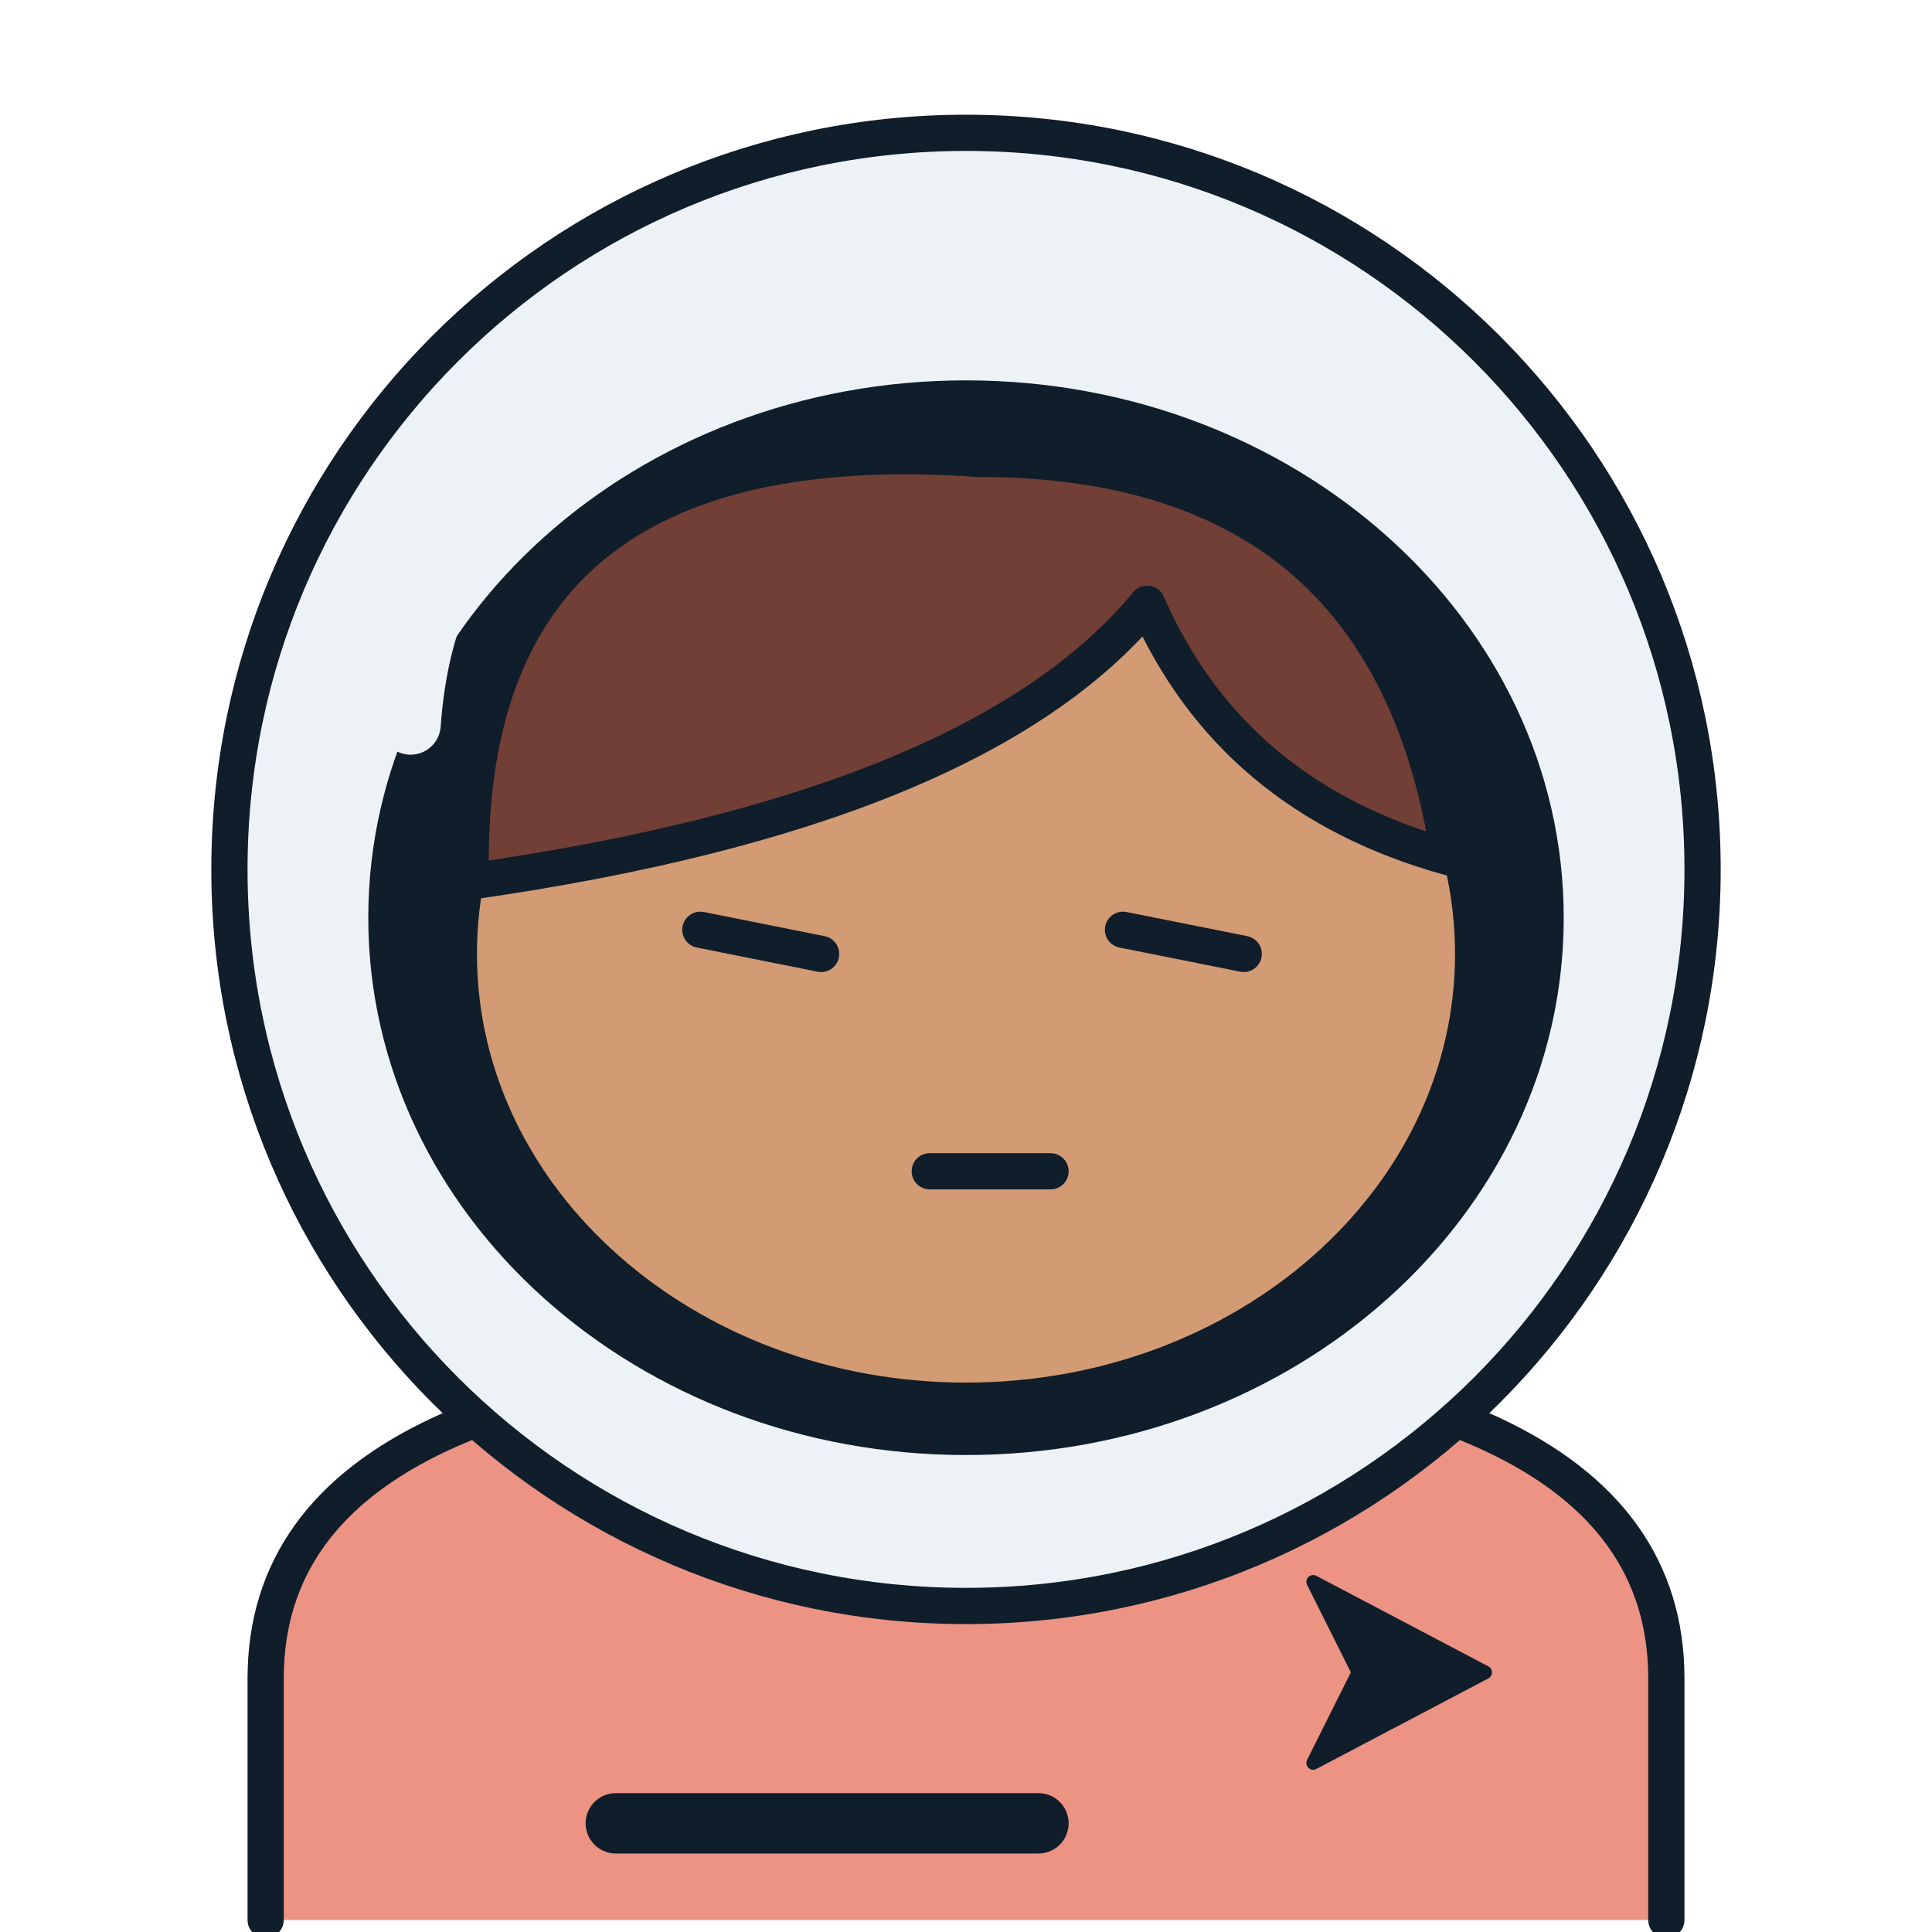
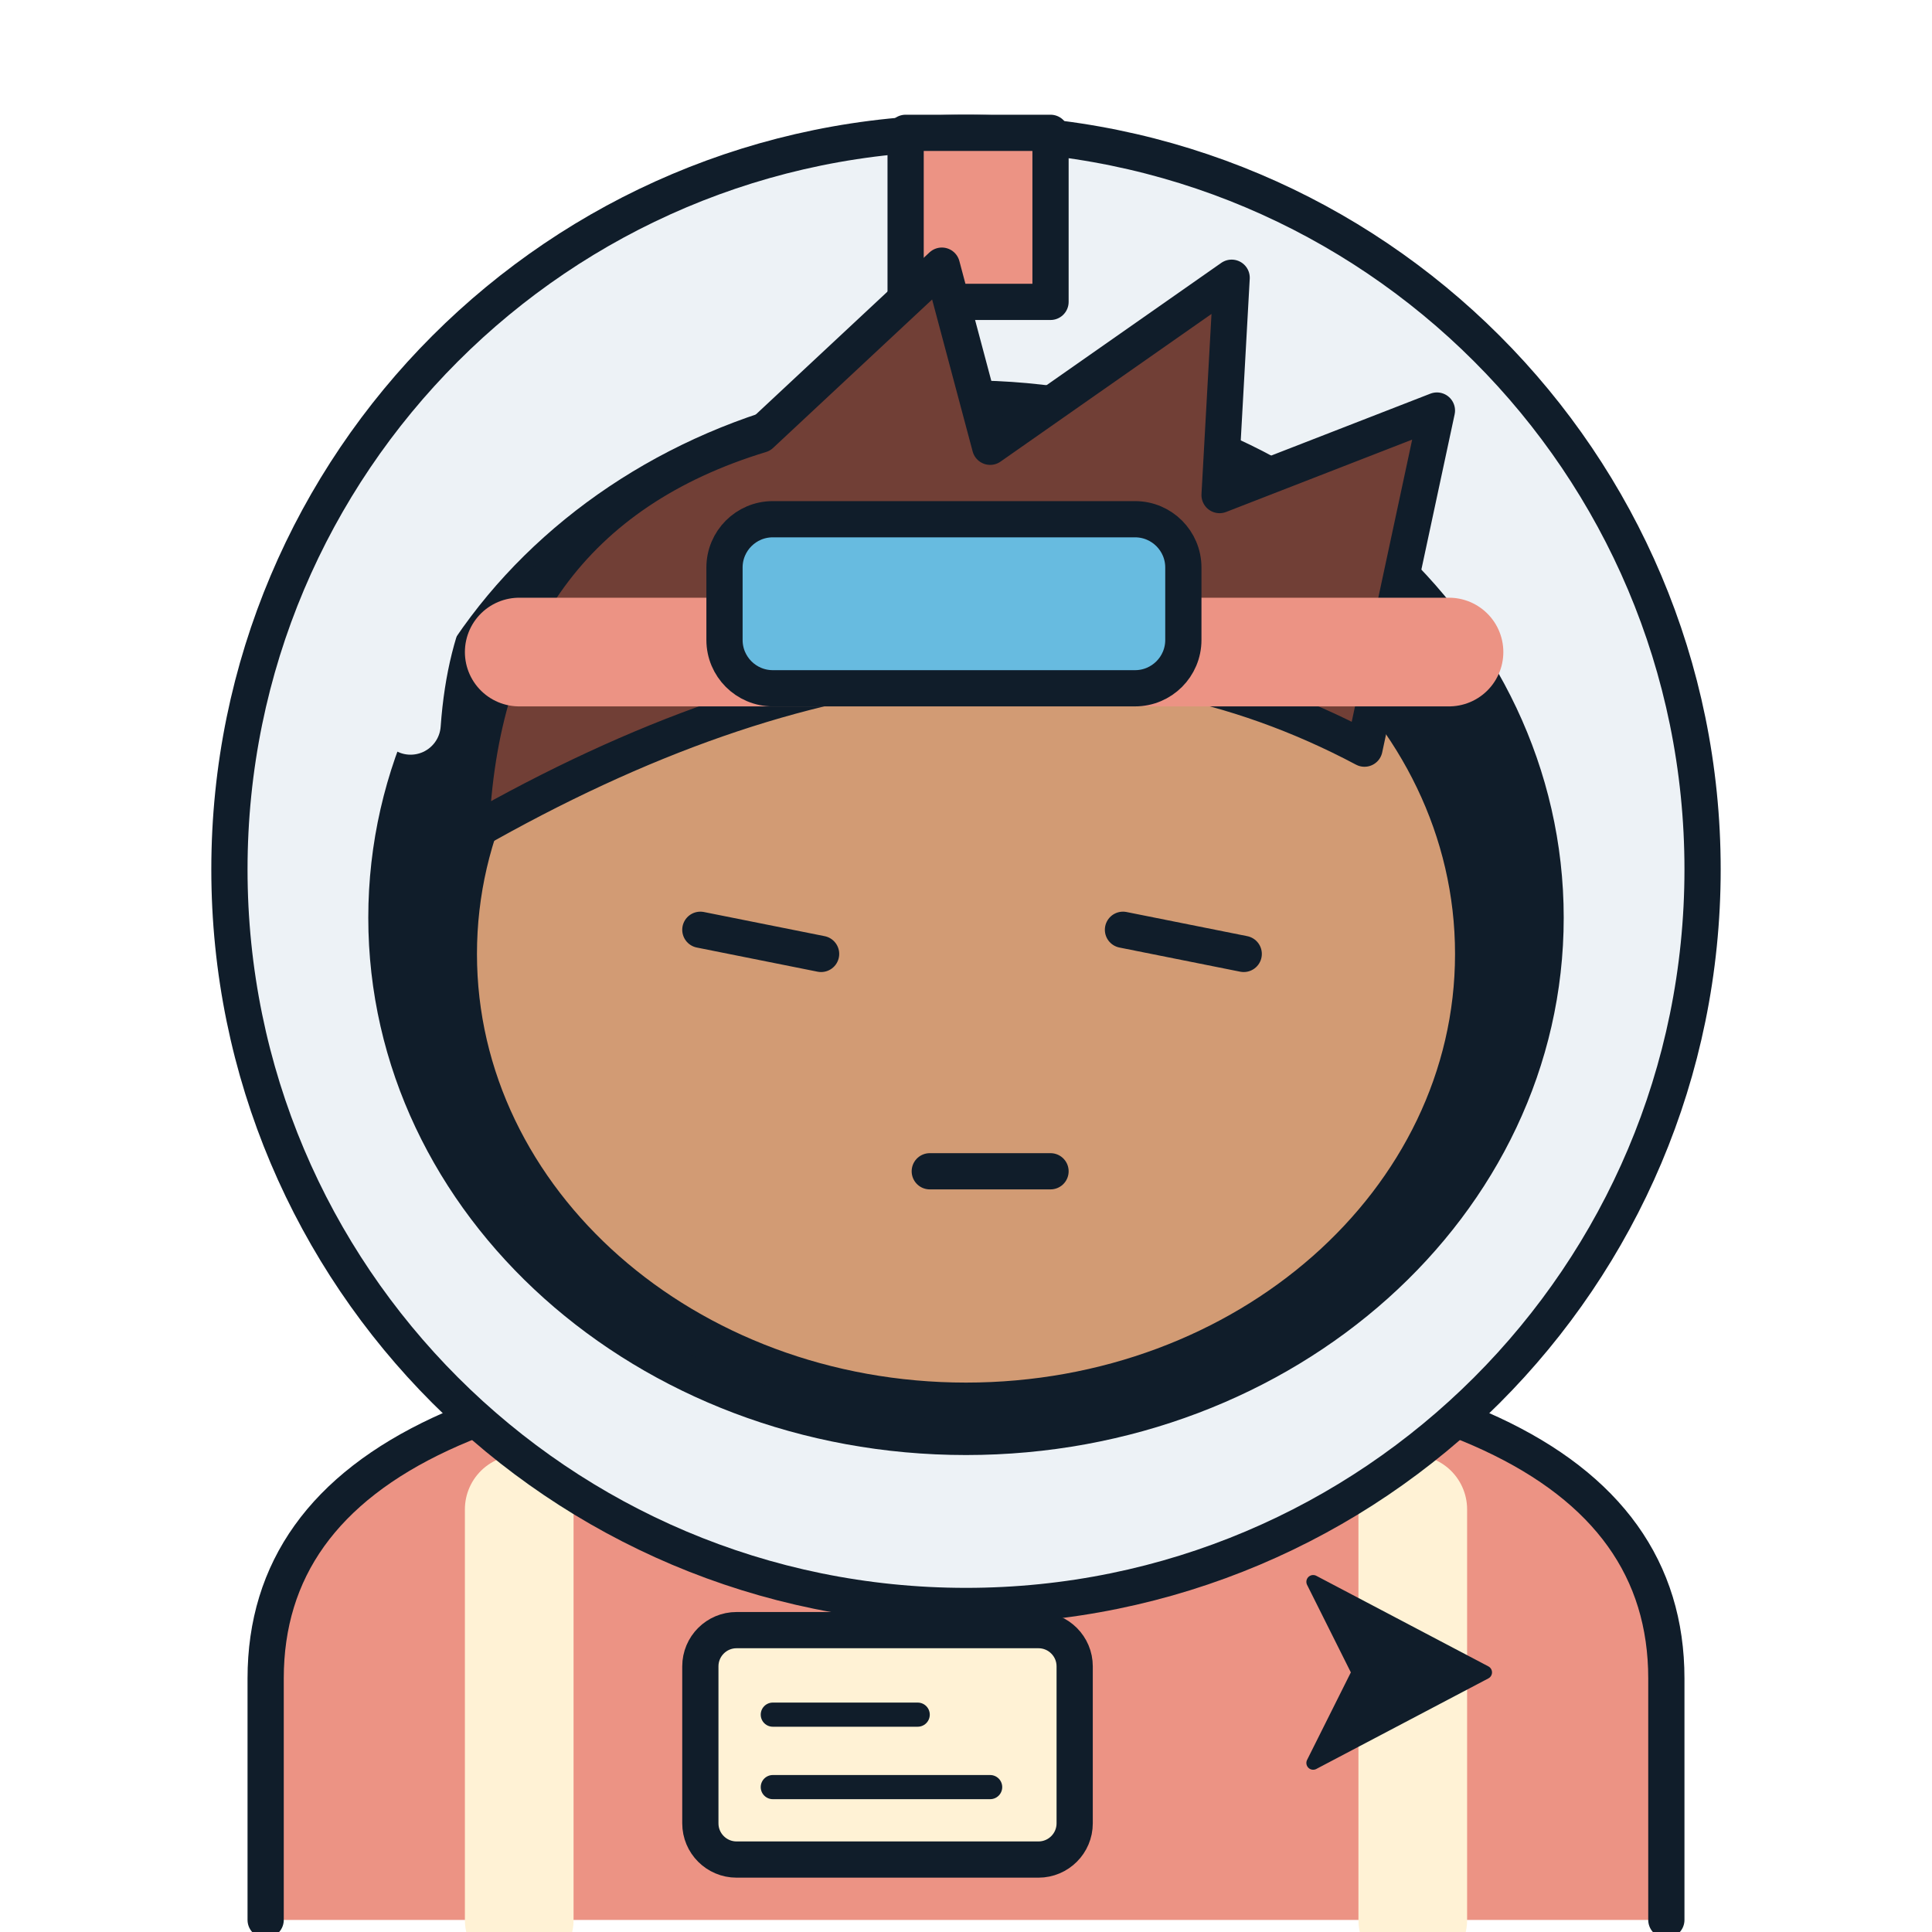
<svg xmlns="http://www.w3.org/2000/svg" viewBox="0 0 160 160">
  <g stroke="#101d2a" stroke-width="3" stroke-linecap="round" stroke-linejoin="round">
    <path d="M22 159v-20q0-27 58-27t58 27v20" fill="#ec9384" />
+     <path d="M43 125v34m74-34v34" stroke="#fff2d5" stroke-width="9" />
    <rect x="59" y="111" width="42" height="15" rx="6" fill="#101d2a" />
    <ellipse cx="80" cy="72" rx="61" ry="61" fill="#edf2f6" />
+     <path d="M75 11h12v14H75z" fill="#ec9384" />
    <ellipse cx="80" cy="76" rx="48" ry="43" fill="#101d2a" />
    <ellipse cx="80" cy="79" rx="42" ry="37" fill="#d29b74" />
-     <path d="M39 73q-1-38 42-35q34 0 39 33q-18-5-25-21q-14 17-56 23Z" fill="#713f36" />
+     <g fill="#713f36">
+       <path d="M39 69q1-26 24-33l15-14 4 15 20-14-1 18 18-7-6 28q-32-17-74 7Z" />
+     </g>
    <path d="M34 60q1-14 10-20" stroke="#edf2f6" stroke-width="5" fill="none" />
    <path d="m58 77 10 2m25-2 10 2" fill="none" />
    <path d="M77 97h10" fill="none" />
+     <path d="M43 54h77" stroke-width="9" stroke="#ec9384" />
+     <rect x="60" y="43" width="38" height="14" rx="4" fill="#67bbe0" />
    <g transform="translate(105 128) scale(.75)" fill="#101d2a" stroke-width="1.5">
      <path d="m5 4 19 10L5 24l5-10Z" />
    </g>
-     <path d="M51 151h35" stroke="#101d2a" stroke-width="5" />
+     <rect x="58" y="135" width="31" height="19" rx="3" fill="#fff2d5" />
+     <path d="M64 142h12m-12 6h18" stroke-width="2" />
  </g>
</svg>
